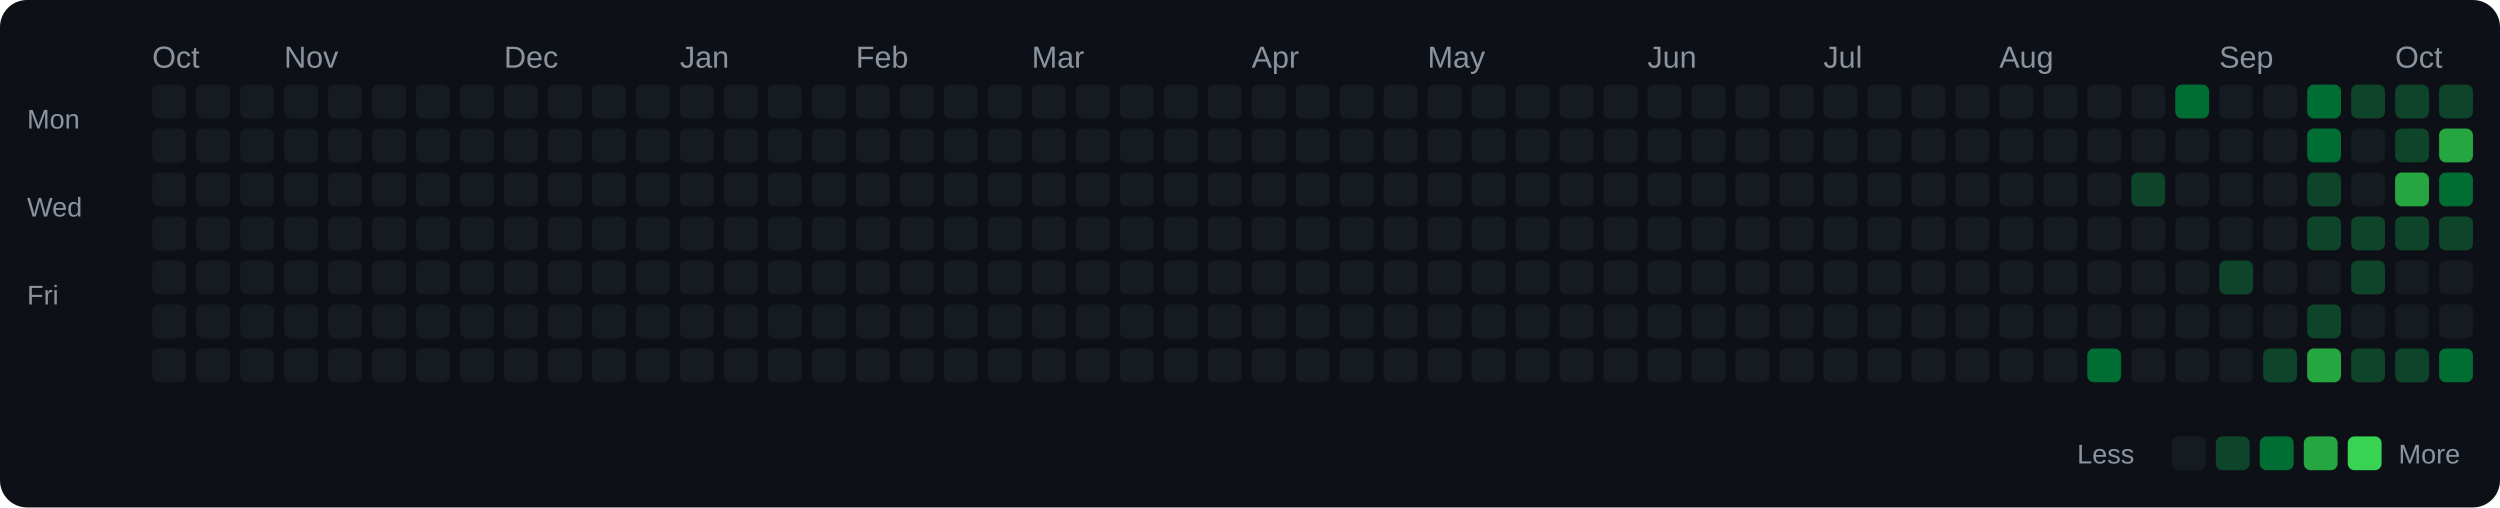
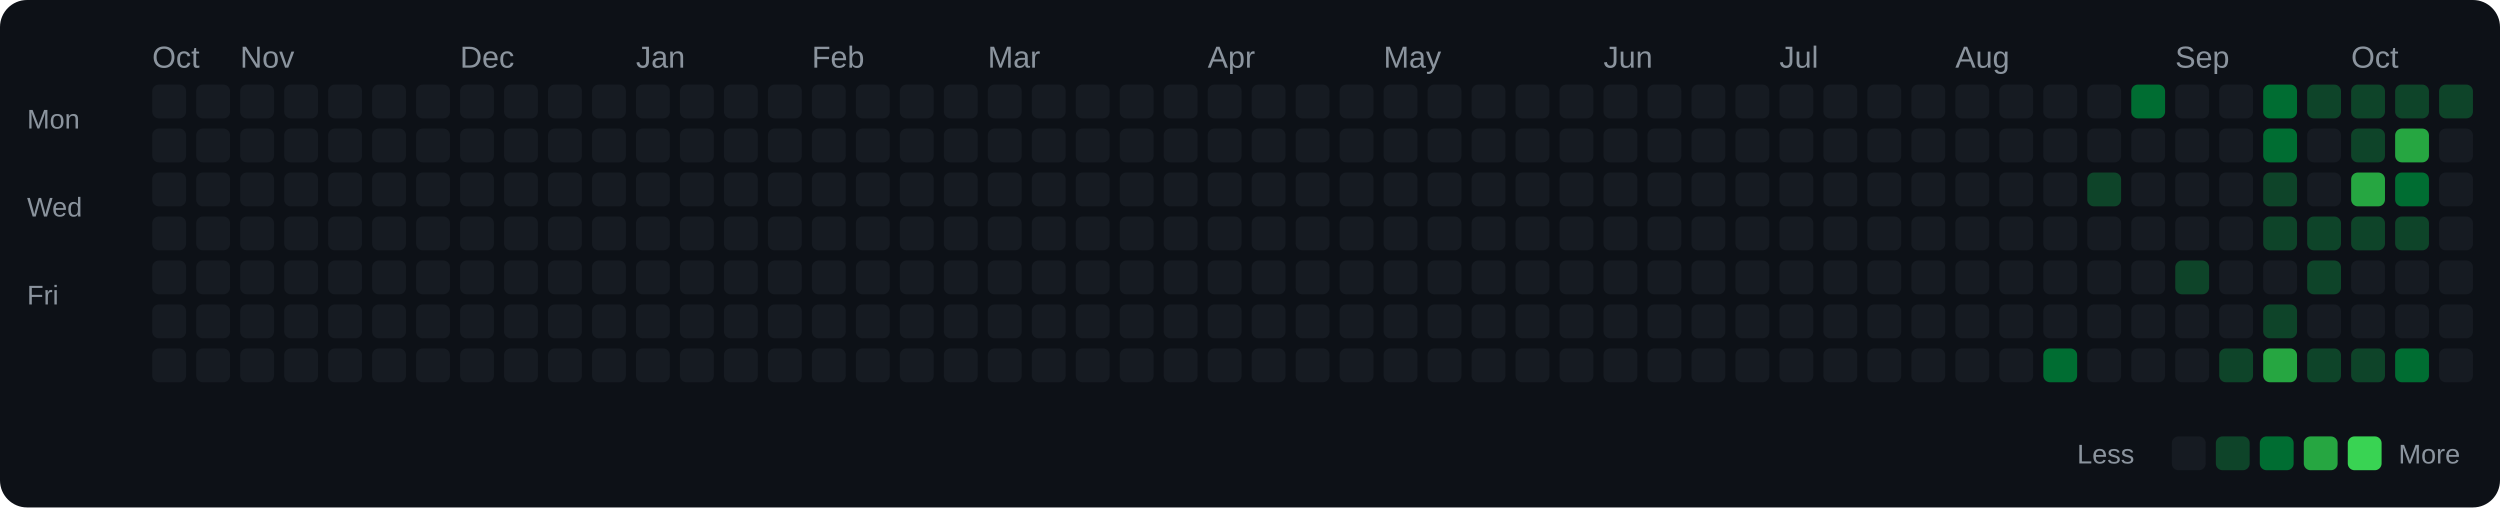
<svg xmlns="http://www.w3.org/2000/svg" width="739" height="150" viewBox="0 0 739 150" role="img" aria-labelledby="title description">
  <rect width="100%" height="100%" fill="#0d1117" rx="8" />
  <text x="45" y="20" fill="#8b949e" font-family="Arial, sans-serif" font-size="9"> Oct </text>
-   <text x="84" y="20" fill="#8b949e" font-family="Arial, sans-serif" font-size="9"> Nov </text>
-   <text x="149" y="20" fill="#8b949e" font-family="Arial, sans-serif" font-size="9"> Dec </text>
-   <text x="201" y="20" fill="#8b949e" font-family="Arial, sans-serif" font-size="9"> Jan </text>
-   <text x="253" y="20" fill="#8b949e" font-family="Arial, sans-serif" font-size="9"> Feb </text>
-   <text x="305" y="20" fill="#8b949e" font-family="Arial, sans-serif" font-size="9"> Mar </text>
-   <text x="370" y="20" fill="#8b949e" font-family="Arial, sans-serif" font-size="9"> Apr </text>
-   <text x="422" y="20" fill="#8b949e" font-family="Arial, sans-serif" font-size="9"> May </text>
-   <text x="487" y="20" fill="#8b949e" font-family="Arial, sans-serif" font-size="9"> Jun </text>
-   <text x="539" y="20" fill="#8b949e" font-family="Arial, sans-serif" font-size="9"> Jul </text>
-   <text x="591" y="20" fill="#8b949e" font-family="Arial, sans-serif" font-size="9"> Aug </text>
-   <text x="656" y="20" fill="#8b949e" font-family="Arial, sans-serif" font-size="9"> Sep </text>
-   <text x="708" y="20" fill="#8b949e" font-family="Arial, sans-serif" font-size="9"> Oct </text>
+   <text x="71" y="20" fill="#8b949e" font-family="Arial, sans-serif" font-size="9"> Nov </text>
+   <text x="136" y="20" fill="#8b949e" font-family="Arial, sans-serif" font-size="9"> Dec </text>
+   <text x="188" y="20" fill="#8b949e" font-family="Arial, sans-serif" font-size="9"> Jan </text>
+   <text x="240" y="20" fill="#8b949e" font-family="Arial, sans-serif" font-size="9"> Feb </text>
+   <text x="292" y="20" fill="#8b949e" font-family="Arial, sans-serif" font-size="9"> Mar </text>
+   <text x="357" y="20" fill="#8b949e" font-family="Arial, sans-serif" font-size="9"> Apr </text>
+   <text x="409" y="20" fill="#8b949e" font-family="Arial, sans-serif" font-size="9"> May </text>
+   <text x="474" y="20" fill="#8b949e" font-family="Arial, sans-serif" font-size="9"> Jun </text>
+   <text x="526" y="20" fill="#8b949e" font-family="Arial, sans-serif" font-size="9"> Jul </text>
+   <text x="578" y="20" fill="#8b949e" font-family="Arial, sans-serif" font-size="9"> Aug </text>
+   <text x="643" y="20" fill="#8b949e" font-family="Arial, sans-serif" font-size="9"> Sep </text>
+   <text x="695" y="20" fill="#8b949e" font-family="Arial, sans-serif" font-size="9"> Oct </text>
  <rect x="45" y="25" width="10" height="10" rx="2" fill="#161b22"> </rect>
  <rect x="45" y="38" width="10" height="10" rx="2" fill="#161b22"> </rect>
  <rect x="45" y="51" width="10" height="10" rx="2" fill="#161b22"> </rect>
  <rect x="45" y="64" width="10" height="10" rx="2" fill="#161b22"> </rect>
  <rect x="45" y="77" width="10" height="10" rx="2" fill="#161b22"> </rect>
  <rect x="45" y="90" width="10" height="10" rx="2" fill="#161b22"> </rect>
  <rect x="45" y="103" width="10" height="10" rx="2" fill="#161b22"> </rect>
  <rect x="58" y="25" width="10" height="10" rx="2" fill="#161b22"> </rect>
  <rect x="58" y="38" width="10" height="10" rx="2" fill="#161b22"> </rect>
  <rect x="58" y="51" width="10" height="10" rx="2" fill="#161b22"> </rect>
  <rect x="58" y="64" width="10" height="10" rx="2" fill="#161b22"> </rect>
  <rect x="58" y="77" width="10" height="10" rx="2" fill="#161b22"> </rect>
  <rect x="58" y="90" width="10" height="10" rx="2" fill="#161b22"> </rect>
  <rect x="58" y="103" width="10" height="10" rx="2" fill="#161b22"> </rect>
  <rect x="71" y="25" width="10" height="10" rx="2" fill="#161b22"> </rect>
  <rect x="71" y="38" width="10" height="10" rx="2" fill="#161b22"> </rect>
  <rect x="71" y="51" width="10" height="10" rx="2" fill="#161b22"> </rect>
  <rect x="71" y="64" width="10" height="10" rx="2" fill="#161b22"> </rect>
  <rect x="71" y="77" width="10" height="10" rx="2" fill="#161b22"> </rect>
  <rect x="71" y="90" width="10" height="10" rx="2" fill="#161b22"> </rect>
  <rect x="71" y="103" width="10" height="10" rx="2" fill="#161b22"> </rect>
  <rect x="84" y="25" width="10" height="10" rx="2" fill="#161b22"> </rect>
  <rect x="84" y="38" width="10" height="10" rx="2" fill="#161b22"> </rect>
  <rect x="84" y="51" width="10" height="10" rx="2" fill="#161b22"> </rect>
  <rect x="84" y="64" width="10" height="10" rx="2" fill="#161b22"> </rect>
  <rect x="84" y="77" width="10" height="10" rx="2" fill="#161b22"> </rect>
  <rect x="84" y="90" width="10" height="10" rx="2" fill="#161b22"> </rect>
  <rect x="84" y="103" width="10" height="10" rx="2" fill="#161b22"> </rect>
  <rect x="97" y="25" width="10" height="10" rx="2" fill="#161b22"> </rect>
  <rect x="97" y="38" width="10" height="10" rx="2" fill="#161b22"> </rect>
  <rect x="97" y="51" width="10" height="10" rx="2" fill="#161b22"> </rect>
  <rect x="97" y="64" width="10" height="10" rx="2" fill="#161b22"> </rect>
  <rect x="97" y="77" width="10" height="10" rx="2" fill="#161b22"> </rect>
  <rect x="97" y="90" width="10" height="10" rx="2" fill="#161b22"> </rect>
  <rect x="97" y="103" width="10" height="10" rx="2" fill="#161b22"> </rect>
  <rect x="110" y="25" width="10" height="10" rx="2" fill="#161b22"> </rect>
  <rect x="110" y="38" width="10" height="10" rx="2" fill="#161b22"> </rect>
  <rect x="110" y="51" width="10" height="10" rx="2" fill="#161b22"> </rect>
  <rect x="110" y="64" width="10" height="10" rx="2" fill="#161b22"> </rect>
  <rect x="110" y="77" width="10" height="10" rx="2" fill="#161b22"> </rect>
  <rect x="110" y="90" width="10" height="10" rx="2" fill="#161b22"> </rect>
  <rect x="110" y="103" width="10" height="10" rx="2" fill="#161b22"> </rect>
  <rect x="123" y="25" width="10" height="10" rx="2" fill="#161b22"> </rect>
  <rect x="123" y="38" width="10" height="10" rx="2" fill="#161b22"> </rect>
  <rect x="123" y="51" width="10" height="10" rx="2" fill="#161b22"> </rect>
  <rect x="123" y="64" width="10" height="10" rx="2" fill="#161b22"> </rect>
  <rect x="123" y="77" width="10" height="10" rx="2" fill="#161b22"> </rect>
  <rect x="123" y="90" width="10" height="10" rx="2" fill="#161b22"> </rect>
  <rect x="123" y="103" width="10" height="10" rx="2" fill="#161b22"> </rect>
  <rect x="136" y="25" width="10" height="10" rx="2" fill="#161b22"> </rect>
  <rect x="136" y="38" width="10" height="10" rx="2" fill="#161b22"> </rect>
  <rect x="136" y="51" width="10" height="10" rx="2" fill="#161b22"> </rect>
  <rect x="136" y="64" width="10" height="10" rx="2" fill="#161b22"> </rect>
  <rect x="136" y="77" width="10" height="10" rx="2" fill="#161b22"> </rect>
  <rect x="136" y="90" width="10" height="10" rx="2" fill="#161b22"> </rect>
  <rect x="136" y="103" width="10" height="10" rx="2" fill="#161b22"> </rect>
  <rect x="149" y="25" width="10" height="10" rx="2" fill="#161b22"> </rect>
  <rect x="149" y="38" width="10" height="10" rx="2" fill="#161b22"> </rect>
  <rect x="149" y="51" width="10" height="10" rx="2" fill="#161b22"> </rect>
  <rect x="149" y="64" width="10" height="10" rx="2" fill="#161b22"> </rect>
  <rect x="149" y="77" width="10" height="10" rx="2" fill="#161b22"> </rect>
  <rect x="149" y="90" width="10" height="10" rx="2" fill="#161b22"> </rect>
  <rect x="149" y="103" width="10" height="10" rx="2" fill="#161b22"> </rect>
  <rect x="162" y="25" width="10" height="10" rx="2" fill="#161b22"> </rect>
  <rect x="162" y="38" width="10" height="10" rx="2" fill="#161b22"> </rect>
  <rect x="162" y="51" width="10" height="10" rx="2" fill="#161b22"> </rect>
  <rect x="162" y="64" width="10" height="10" rx="2" fill="#161b22"> </rect>
  <rect x="162" y="77" width="10" height="10" rx="2" fill="#161b22"> </rect>
  <rect x="162" y="90" width="10" height="10" rx="2" fill="#161b22"> </rect>
  <rect x="162" y="103" width="10" height="10" rx="2" fill="#161b22"> </rect>
  <rect x="175" y="25" width="10" height="10" rx="2" fill="#161b22"> </rect>
  <rect x="175" y="38" width="10" height="10" rx="2" fill="#161b22"> </rect>
  <rect x="175" y="51" width="10" height="10" rx="2" fill="#161b22"> </rect>
  <rect x="175" y="64" width="10" height="10" rx="2" fill="#161b22"> </rect>
  <rect x="175" y="77" width="10" height="10" rx="2" fill="#161b22"> </rect>
  <rect x="175" y="90" width="10" height="10" rx="2" fill="#161b22"> </rect>
  <rect x="175" y="103" width="10" height="10" rx="2" fill="#161b22"> </rect>
  <rect x="188" y="25" width="10" height="10" rx="2" fill="#161b22"> </rect>
  <rect x="188" y="38" width="10" height="10" rx="2" fill="#161b22"> </rect>
  <rect x="188" y="51" width="10" height="10" rx="2" fill="#161b22"> </rect>
  <rect x="188" y="64" width="10" height="10" rx="2" fill="#161b22"> </rect>
  <rect x="188" y="77" width="10" height="10" rx="2" fill="#161b22"> </rect>
  <rect x="188" y="90" width="10" height="10" rx="2" fill="#161b22"> </rect>
  <rect x="188" y="103" width="10" height="10" rx="2" fill="#161b22"> </rect>
  <rect x="201" y="25" width="10" height="10" rx="2" fill="#161b22"> </rect>
  <rect x="201" y="38" width="10" height="10" rx="2" fill="#161b22"> </rect>
  <rect x="201" y="51" width="10" height="10" rx="2" fill="#161b22"> </rect>
  <rect x="201" y="64" width="10" height="10" rx="2" fill="#161b22"> </rect>
  <rect x="201" y="77" width="10" height="10" rx="2" fill="#161b22"> </rect>
  <rect x="201" y="90" width="10" height="10" rx="2" fill="#161b22"> </rect>
  <rect x="201" y="103" width="10" height="10" rx="2" fill="#161b22"> </rect>
  <rect x="214" y="25" width="10" height="10" rx="2" fill="#161b22"> </rect>
  <rect x="214" y="38" width="10" height="10" rx="2" fill="#161b22"> </rect>
  <rect x="214" y="51" width="10" height="10" rx="2" fill="#161b22"> </rect>
  <rect x="214" y="64" width="10" height="10" rx="2" fill="#161b22"> </rect>
  <rect x="214" y="77" width="10" height="10" rx="2" fill="#161b22"> </rect>
  <rect x="214" y="90" width="10" height="10" rx="2" fill="#161b22"> </rect>
  <rect x="214" y="103" width="10" height="10" rx="2" fill="#161b22"> </rect>
  <rect x="227" y="25" width="10" height="10" rx="2" fill="#161b22"> </rect>
  <rect x="227" y="38" width="10" height="10" rx="2" fill="#161b22"> </rect>
  <rect x="227" y="51" width="10" height="10" rx="2" fill="#161b22"> </rect>
  <rect x="227" y="64" width="10" height="10" rx="2" fill="#161b22"> </rect>
  <rect x="227" y="77" width="10" height="10" rx="2" fill="#161b22"> </rect>
  <rect x="227" y="90" width="10" height="10" rx="2" fill="#161b22"> </rect>
  <rect x="227" y="103" width="10" height="10" rx="2" fill="#161b22"> </rect>
  <rect x="240" y="25" width="10" height="10" rx="2" fill="#161b22"> </rect>
  <rect x="240" y="38" width="10" height="10" rx="2" fill="#161b22"> </rect>
  <rect x="240" y="51" width="10" height="10" rx="2" fill="#161b22"> </rect>
  <rect x="240" y="64" width="10" height="10" rx="2" fill="#161b22"> </rect>
  <rect x="240" y="77" width="10" height="10" rx="2" fill="#161b22"> </rect>
  <rect x="240" y="90" width="10" height="10" rx="2" fill="#161b22"> </rect>
  <rect x="240" y="103" width="10" height="10" rx="2" fill="#161b22"> </rect>
  <rect x="253" y="25" width="10" height="10" rx="2" fill="#161b22"> </rect>
  <rect x="253" y="38" width="10" height="10" rx="2" fill="#161b22"> </rect>
  <rect x="253" y="51" width="10" height="10" rx="2" fill="#161b22"> </rect>
  <rect x="253" y="64" width="10" height="10" rx="2" fill="#161b22"> </rect>
  <rect x="253" y="77" width="10" height="10" rx="2" fill="#161b22"> </rect>
  <rect x="253" y="90" width="10" height="10" rx="2" fill="#161b22"> </rect>
  <rect x="253" y="103" width="10" height="10" rx="2" fill="#161b22"> </rect>
  <rect x="266" y="25" width="10" height="10" rx="2" fill="#161b22"> </rect>
  <rect x="266" y="38" width="10" height="10" rx="2" fill="#161b22"> </rect>
  <rect x="266" y="51" width="10" height="10" rx="2" fill="#161b22"> </rect>
  <rect x="266" y="64" width="10" height="10" rx="2" fill="#161b22"> </rect>
  <rect x="266" y="77" width="10" height="10" rx="2" fill="#161b22"> </rect>
  <rect x="266" y="90" width="10" height="10" rx="2" fill="#161b22"> </rect>
  <rect x="266" y="103" width="10" height="10" rx="2" fill="#161b22"> </rect>
  <rect x="279" y="25" width="10" height="10" rx="2" fill="#161b22"> </rect>
  <rect x="279" y="38" width="10" height="10" rx="2" fill="#161b22"> </rect>
  <rect x="279" y="51" width="10" height="10" rx="2" fill="#161b22"> </rect>
  <rect x="279" y="64" width="10" height="10" rx="2" fill="#161b22"> </rect>
  <rect x="279" y="77" width="10" height="10" rx="2" fill="#161b22"> </rect>
  <rect x="279" y="90" width="10" height="10" rx="2" fill="#161b22"> </rect>
  <rect x="279" y="103" width="10" height="10" rx="2" fill="#161b22"> </rect>
  <rect x="292" y="25" width="10" height="10" rx="2" fill="#161b22"> </rect>
  <rect x="292" y="38" width="10" height="10" rx="2" fill="#161b22"> </rect>
  <rect x="292" y="51" width="10" height="10" rx="2" fill="#161b22"> </rect>
  <rect x="292" y="64" width="10" height="10" rx="2" fill="#161b22"> </rect>
  <rect x="292" y="77" width="10" height="10" rx="2" fill="#161b22"> </rect>
  <rect x="292" y="90" width="10" height="10" rx="2" fill="#161b22"> </rect>
  <rect x="292" y="103" width="10" height="10" rx="2" fill="#161b22"> </rect>
  <rect x="305" y="25" width="10" height="10" rx="2" fill="#161b22"> </rect>
  <rect x="305" y="38" width="10" height="10" rx="2" fill="#161b22"> </rect>
  <rect x="305" y="51" width="10" height="10" rx="2" fill="#161b22"> </rect>
  <rect x="305" y="64" width="10" height="10" rx="2" fill="#161b22"> </rect>
  <rect x="305" y="77" width="10" height="10" rx="2" fill="#161b22"> </rect>
  <rect x="305" y="90" width="10" height="10" rx="2" fill="#161b22"> </rect>
  <rect x="305" y="103" width="10" height="10" rx="2" fill="#161b22"> </rect>
  <rect x="318" y="25" width="10" height="10" rx="2" fill="#161b22"> </rect>
  <rect x="318" y="38" width="10" height="10" rx="2" fill="#161b22"> </rect>
  <rect x="318" y="51" width="10" height="10" rx="2" fill="#161b22"> </rect>
  <rect x="318" y="64" width="10" height="10" rx="2" fill="#161b22"> </rect>
  <rect x="318" y="77" width="10" height="10" rx="2" fill="#161b22"> </rect>
  <rect x="318" y="90" width="10" height="10" rx="2" fill="#161b22"> </rect>
  <rect x="318" y="103" width="10" height="10" rx="2" fill="#161b22"> </rect>
  <rect x="331" y="25" width="10" height="10" rx="2" fill="#161b22"> </rect>
  <rect x="331" y="38" width="10" height="10" rx="2" fill="#161b22"> </rect>
  <rect x="331" y="51" width="10" height="10" rx="2" fill="#161b22"> </rect>
  <rect x="331" y="64" width="10" height="10" rx="2" fill="#161b22"> </rect>
  <rect x="331" y="77" width="10" height="10" rx="2" fill="#161b22"> </rect>
  <rect x="331" y="90" width="10" height="10" rx="2" fill="#161b22"> </rect>
  <rect x="331" y="103" width="10" height="10" rx="2" fill="#161b22"> </rect>
  <rect x="344" y="25" width="10" height="10" rx="2" fill="#161b22"> </rect>
  <rect x="344" y="38" width="10" height="10" rx="2" fill="#161b22"> </rect>
  <rect x="344" y="51" width="10" height="10" rx="2" fill="#161b22"> </rect>
  <rect x="344" y="64" width="10" height="10" rx="2" fill="#161b22"> </rect>
  <rect x="344" y="77" width="10" height="10" rx="2" fill="#161b22"> </rect>
  <rect x="344" y="90" width="10" height="10" rx="2" fill="#161b22"> </rect>
  <rect x="344" y="103" width="10" height="10" rx="2" fill="#161b22"> </rect>
  <rect x="357" y="25" width="10" height="10" rx="2" fill="#161b22"> </rect>
  <rect x="357" y="38" width="10" height="10" rx="2" fill="#161b22"> </rect>
  <rect x="357" y="51" width="10" height="10" rx="2" fill="#161b22"> </rect>
  <rect x="357" y="64" width="10" height="10" rx="2" fill="#161b22"> </rect>
  <rect x="357" y="77" width="10" height="10" rx="2" fill="#161b22"> </rect>
  <rect x="357" y="90" width="10" height="10" rx="2" fill="#161b22"> </rect>
  <rect x="357" y="103" width="10" height="10" rx="2" fill="#161b22"> </rect>
  <rect x="370" y="25" width="10" height="10" rx="2" fill="#161b22"> </rect>
  <rect x="370" y="38" width="10" height="10" rx="2" fill="#161b22"> </rect>
  <rect x="370" y="51" width="10" height="10" rx="2" fill="#161b22"> </rect>
  <rect x="370" y="64" width="10" height="10" rx="2" fill="#161b22"> </rect>
  <rect x="370" y="77" width="10" height="10" rx="2" fill="#161b22"> </rect>
  <rect x="370" y="90" width="10" height="10" rx="2" fill="#161b22"> </rect>
  <rect x="370" y="103" width="10" height="10" rx="2" fill="#161b22"> </rect>
  <rect x="383" y="25" width="10" height="10" rx="2" fill="#161b22"> </rect>
  <rect x="383" y="38" width="10" height="10" rx="2" fill="#161b22"> </rect>
  <rect x="383" y="51" width="10" height="10" rx="2" fill="#161b22"> </rect>
  <rect x="383" y="64" width="10" height="10" rx="2" fill="#161b22"> </rect>
  <rect x="383" y="77" width="10" height="10" rx="2" fill="#161b22"> </rect>
  <rect x="383" y="90" width="10" height="10" rx="2" fill="#161b22"> </rect>
  <rect x="383" y="103" width="10" height="10" rx="2" fill="#161b22"> </rect>
  <rect x="396" y="25" width="10" height="10" rx="2" fill="#161b22"> </rect>
  <rect x="396" y="38" width="10" height="10" rx="2" fill="#161b22"> </rect>
  <rect x="396" y="51" width="10" height="10" rx="2" fill="#161b22"> </rect>
  <rect x="396" y="64" width="10" height="10" rx="2" fill="#161b22"> </rect>
  <rect x="396" y="77" width="10" height="10" rx="2" fill="#161b22"> </rect>
  <rect x="396" y="90" width="10" height="10" rx="2" fill="#161b22"> </rect>
  <rect x="396" y="103" width="10" height="10" rx="2" fill="#161b22"> </rect>
  <rect x="409" y="25" width="10" height="10" rx="2" fill="#161b22"> </rect>
  <rect x="409" y="38" width="10" height="10" rx="2" fill="#161b22"> </rect>
  <rect x="409" y="51" width="10" height="10" rx="2" fill="#161b22"> </rect>
  <rect x="409" y="64" width="10" height="10" rx="2" fill="#161b22"> </rect>
  <rect x="409" y="77" width="10" height="10" rx="2" fill="#161b22"> </rect>
  <rect x="409" y="90" width="10" height="10" rx="2" fill="#161b22"> </rect>
  <rect x="409" y="103" width="10" height="10" rx="2" fill="#161b22"> </rect>
  <rect x="422" y="25" width="10" height="10" rx="2" fill="#161b22"> </rect>
  <rect x="422" y="38" width="10" height="10" rx="2" fill="#161b22"> </rect>
  <rect x="422" y="51" width="10" height="10" rx="2" fill="#161b22"> </rect>
  <rect x="422" y="64" width="10" height="10" rx="2" fill="#161b22"> </rect>
  <rect x="422" y="77" width="10" height="10" rx="2" fill="#161b22"> </rect>
  <rect x="422" y="90" width="10" height="10" rx="2" fill="#161b22"> </rect>
  <rect x="422" y="103" width="10" height="10" rx="2" fill="#161b22"> </rect>
  <rect x="435" y="25" width="10" height="10" rx="2" fill="#161b22"> </rect>
  <rect x="435" y="38" width="10" height="10" rx="2" fill="#161b22"> </rect>
  <rect x="435" y="51" width="10" height="10" rx="2" fill="#161b22"> </rect>
  <rect x="435" y="64" width="10" height="10" rx="2" fill="#161b22"> </rect>
  <rect x="435" y="77" width="10" height="10" rx="2" fill="#161b22"> </rect>
  <rect x="435" y="90" width="10" height="10" rx="2" fill="#161b22"> </rect>
  <rect x="435" y="103" width="10" height="10" rx="2" fill="#161b22"> </rect>
  <rect x="448" y="25" width="10" height="10" rx="2" fill="#161b22"> </rect>
  <rect x="448" y="38" width="10" height="10" rx="2" fill="#161b22"> </rect>
  <rect x="448" y="51" width="10" height="10" rx="2" fill="#161b22"> </rect>
  <rect x="448" y="64" width="10" height="10" rx="2" fill="#161b22"> </rect>
  <rect x="448" y="77" width="10" height="10" rx="2" fill="#161b22"> </rect>
  <rect x="448" y="90" width="10" height="10" rx="2" fill="#161b22"> </rect>
  <rect x="448" y="103" width="10" height="10" rx="2" fill="#161b22"> </rect>
  <rect x="461" y="25" width="10" height="10" rx="2" fill="#161b22"> </rect>
  <rect x="461" y="38" width="10" height="10" rx="2" fill="#161b22"> </rect>
  <rect x="461" y="51" width="10" height="10" rx="2" fill="#161b22"> </rect>
  <rect x="461" y="64" width="10" height="10" rx="2" fill="#161b22"> </rect>
  <rect x="461" y="77" width="10" height="10" rx="2" fill="#161b22"> </rect>
  <rect x="461" y="90" width="10" height="10" rx="2" fill="#161b22"> </rect>
  <rect x="461" y="103" width="10" height="10" rx="2" fill="#161b22"> </rect>
  <rect x="474" y="25" width="10" height="10" rx="2" fill="#161b22"> </rect>
  <rect x="474" y="38" width="10" height="10" rx="2" fill="#161b22"> </rect>
  <rect x="474" y="51" width="10" height="10" rx="2" fill="#161b22"> </rect>
  <rect x="474" y="64" width="10" height="10" rx="2" fill="#161b22"> </rect>
  <rect x="474" y="77" width="10" height="10" rx="2" fill="#161b22"> </rect>
  <rect x="474" y="90" width="10" height="10" rx="2" fill="#161b22"> </rect>
  <rect x="474" y="103" width="10" height="10" rx="2" fill="#161b22"> </rect>
  <rect x="487" y="25" width="10" height="10" rx="2" fill="#161b22"> </rect>
  <rect x="487" y="38" width="10" height="10" rx="2" fill="#161b22"> </rect>
  <rect x="487" y="51" width="10" height="10" rx="2" fill="#161b22"> </rect>
  <rect x="487" y="64" width="10" height="10" rx="2" fill="#161b22"> </rect>
  <rect x="487" y="77" width="10" height="10" rx="2" fill="#161b22"> </rect>
  <rect x="487" y="90" width="10" height="10" rx="2" fill="#161b22"> </rect>
  <rect x="487" y="103" width="10" height="10" rx="2" fill="#161b22"> </rect>
  <rect x="500" y="25" width="10" height="10" rx="2" fill="#161b22"> </rect>
  <rect x="500" y="38" width="10" height="10" rx="2" fill="#161b22"> </rect>
  <rect x="500" y="51" width="10" height="10" rx="2" fill="#161b22"> </rect>
  <rect x="500" y="64" width="10" height="10" rx="2" fill="#161b22"> </rect>
  <rect x="500" y="77" width="10" height="10" rx="2" fill="#161b22"> </rect>
  <rect x="500" y="90" width="10" height="10" rx="2" fill="#161b22"> </rect>
  <rect x="500" y="103" width="10" height="10" rx="2" fill="#161b22"> </rect>
  <rect x="513" y="25" width="10" height="10" rx="2" fill="#161b22"> </rect>
  <rect x="513" y="38" width="10" height="10" rx="2" fill="#161b22"> </rect>
  <rect x="513" y="51" width="10" height="10" rx="2" fill="#161b22"> </rect>
  <rect x="513" y="64" width="10" height="10" rx="2" fill="#161b22"> </rect>
  <rect x="513" y="77" width="10" height="10" rx="2" fill="#161b22"> </rect>
  <rect x="513" y="90" width="10" height="10" rx="2" fill="#161b22"> </rect>
  <rect x="513" y="103" width="10" height="10" rx="2" fill="#161b22"> </rect>
  <rect x="526" y="25" width="10" height="10" rx="2" fill="#161b22"> </rect>
  <rect x="526" y="38" width="10" height="10" rx="2" fill="#161b22"> </rect>
  <rect x="526" y="51" width="10" height="10" rx="2" fill="#161b22"> </rect>
  <rect x="526" y="64" width="10" height="10" rx="2" fill="#161b22"> </rect>
  <rect x="526" y="77" width="10" height="10" rx="2" fill="#161b22"> </rect>
  <rect x="526" y="90" width="10" height="10" rx="2" fill="#161b22"> </rect>
  <rect x="526" y="103" width="10" height="10" rx="2" fill="#161b22"> </rect>
  <rect x="539" y="25" width="10" height="10" rx="2" fill="#161b22"> </rect>
  <rect x="539" y="38" width="10" height="10" rx="2" fill="#161b22"> </rect>
  <rect x="539" y="51" width="10" height="10" rx="2" fill="#161b22"> </rect>
  <rect x="539" y="64" width="10" height="10" rx="2" fill="#161b22"> </rect>
  <rect x="539" y="77" width="10" height="10" rx="2" fill="#161b22"> </rect>
  <rect x="539" y="90" width="10" height="10" rx="2" fill="#161b22"> </rect>
  <rect x="539" y="103" width="10" height="10" rx="2" fill="#161b22"> </rect>
  <rect x="552" y="25" width="10" height="10" rx="2" fill="#161b22"> </rect>
  <rect x="552" y="38" width="10" height="10" rx="2" fill="#161b22"> </rect>
  <rect x="552" y="51" width="10" height="10" rx="2" fill="#161b22"> </rect>
  <rect x="552" y="64" width="10" height="10" rx="2" fill="#161b22"> </rect>
  <rect x="552" y="77" width="10" height="10" rx="2" fill="#161b22"> </rect>
  <rect x="552" y="90" width="10" height="10" rx="2" fill="#161b22"> </rect>
  <rect x="552" y="103" width="10" height="10" rx="2" fill="#161b22"> </rect>
  <rect x="565" y="25" width="10" height="10" rx="2" fill="#161b22"> </rect>
  <rect x="565" y="38" width="10" height="10" rx="2" fill="#161b22"> </rect>
  <rect x="565" y="51" width="10" height="10" rx="2" fill="#161b22"> </rect>
  <rect x="565" y="64" width="10" height="10" rx="2" fill="#161b22"> </rect>
  <rect x="565" y="77" width="10" height="10" rx="2" fill="#161b22"> </rect>
  <rect x="565" y="90" width="10" height="10" rx="2" fill="#161b22"> </rect>
  <rect x="565" y="103" width="10" height="10" rx="2" fill="#161b22"> </rect>
  <rect x="578" y="25" width="10" height="10" rx="2" fill="#161b22"> </rect>
  <rect x="578" y="38" width="10" height="10" rx="2" fill="#161b22"> </rect>
  <rect x="578" y="51" width="10" height="10" rx="2" fill="#161b22"> </rect>
  <rect x="578" y="64" width="10" height="10" rx="2" fill="#161b22"> </rect>
  <rect x="578" y="77" width="10" height="10" rx="2" fill="#161b22"> </rect>
  <rect x="578" y="90" width="10" height="10" rx="2" fill="#161b22"> </rect>
  <rect x="578" y="103" width="10" height="10" rx="2" fill="#161b22"> </rect>
  <rect x="591" y="25" width="10" height="10" rx="2" fill="#161b22"> </rect>
  <rect x="591" y="38" width="10" height="10" rx="2" fill="#161b22"> </rect>
  <rect x="591" y="51" width="10" height="10" rx="2" fill="#161b22"> </rect>
  <rect x="591" y="64" width="10" height="10" rx="2" fill="#161b22"> </rect>
  <rect x="591" y="77" width="10" height="10" rx="2" fill="#161b22"> </rect>
  <rect x="591" y="90" width="10" height="10" rx="2" fill="#161b22"> </rect>
  <rect x="591" y="103" width="10" height="10" rx="2" fill="#161b22"> </rect>
  <rect x="604" y="25" width="10" height="10" rx="2" fill="#161b22"> </rect>
  <rect x="604" y="38" width="10" height="10" rx="2" fill="#161b22"> </rect>
  <rect x="604" y="51" width="10" height="10" rx="2" fill="#161b22"> </rect>
  <rect x="604" y="64" width="10" height="10" rx="2" fill="#161b22"> </rect>
  <rect x="604" y="77" width="10" height="10" rx="2" fill="#161b22"> </rect>
  <rect x="604" y="90" width="10" height="10" rx="2" fill="#161b22"> </rect>
-   <rect x="604" y="103" width="10" height="10" rx="2" fill="#161b22"> </rect>
+   <rect x="604" y="103" width="10" height="10" rx="2" fill="#006d32"> </rect>
  <rect x="617" y="25" width="10" height="10" rx="2" fill="#161b22"> </rect>
  <rect x="617" y="38" width="10" height="10" rx="2" fill="#161b22"> </rect>
-   <rect x="617" y="51" width="10" height="10" rx="2" fill="#161b22"> </rect>
+   <rect x="617" y="51" width="10" height="10" rx="2" fill="#0e4429"> </rect>
  <rect x="617" y="64" width="10" height="10" rx="2" fill="#161b22"> </rect>
  <rect x="617" y="77" width="10" height="10" rx="2" fill="#161b22"> </rect>
  <rect x="617" y="90" width="10" height="10" rx="2" fill="#161b22"> </rect>
-   <rect x="617" y="103" width="10" height="10" rx="2" fill="#006d32"> </rect>
-   <rect x="630" y="25" width="10" height="10" rx="2" fill="#161b22"> </rect>
+   <rect x="617" y="103" width="10" height="10" rx="2" fill="#161b22"> </rect>
+   <rect x="630" y="25" width="10" height="10" rx="2" fill="#006d32"> </rect>
  <rect x="630" y="38" width="10" height="10" rx="2" fill="#161b22"> </rect>
-   <rect x="630" y="51" width="10" height="10" rx="2" fill="#0e4429"> </rect>
+   <rect x="630" y="51" width="10" height="10" rx="2" fill="#161b22"> </rect>
  <rect x="630" y="64" width="10" height="10" rx="2" fill="#161b22"> </rect>
  <rect x="630" y="77" width="10" height="10" rx="2" fill="#161b22"> </rect>
  <rect x="630" y="90" width="10" height="10" rx="2" fill="#161b22"> </rect>
  <rect x="630" y="103" width="10" height="10" rx="2" fill="#161b22"> </rect>
-   <rect x="643" y="25" width="10" height="10" rx="2" fill="#006d32"> </rect>
+   <rect x="643" y="25" width="10" height="10" rx="2" fill="#161b22"> </rect>
  <rect x="643" y="38" width="10" height="10" rx="2" fill="#161b22"> </rect>
  <rect x="643" y="51" width="10" height="10" rx="2" fill="#161b22"> </rect>
  <rect x="643" y="64" width="10" height="10" rx="2" fill="#161b22"> </rect>
-   <rect x="643" y="77" width="10" height="10" rx="2" fill="#161b22"> </rect>
+   <rect x="643" y="77" width="10" height="10" rx="2" fill="#0e4429"> </rect>
  <rect x="643" y="90" width="10" height="10" rx="2" fill="#161b22"> </rect>
  <rect x="643" y="103" width="10" height="10" rx="2" fill="#161b22"> </rect>
  <rect x="656" y="25" width="10" height="10" rx="2" fill="#161b22"> </rect>
  <rect x="656" y="38" width="10" height="10" rx="2" fill="#161b22"> </rect>
  <rect x="656" y="51" width="10" height="10" rx="2" fill="#161b22"> </rect>
  <rect x="656" y="64" width="10" height="10" rx="2" fill="#161b22"> </rect>
-   <rect x="656" y="77" width="10" height="10" rx="2" fill="#0e4429"> </rect>
+   <rect x="656" y="77" width="10" height="10" rx="2" fill="#161b22"> </rect>
  <rect x="656" y="90" width="10" height="10" rx="2" fill="#161b22"> </rect>
-   <rect x="656" y="103" width="10" height="10" rx="2" fill="#161b22"> </rect>
-   <rect x="669" y="25" width="10" height="10" rx="2" fill="#161b22"> </rect>
-   <rect x="669" y="38" width="10" height="10" rx="2" fill="#161b22"> </rect>
-   <rect x="669" y="51" width="10" height="10" rx="2" fill="#161b22"> </rect>
-   <rect x="669" y="64" width="10" height="10" rx="2" fill="#161b22"> </rect>
+   <rect x="656" y="103" width="10" height="10" rx="2" fill="#0e4429"> </rect>
+   <rect x="669" y="25" width="10" height="10" rx="2" fill="#006d32"> </rect>
+   <rect x="669" y="38" width="10" height="10" rx="2" fill="#006d32"> </rect>
+   <rect x="669" y="51" width="10" height="10" rx="2" fill="#0e4429"> </rect>
+   <rect x="669" y="64" width="10" height="10" rx="2" fill="#0e4429"> </rect>
  <rect x="669" y="77" width="10" height="10" rx="2" fill="#161b22"> </rect>
-   <rect x="669" y="90" width="10" height="10" rx="2" fill="#161b22"> </rect>
-   <rect x="669" y="103" width="10" height="10" rx="2" fill="#0e4429"> </rect>
-   <rect x="682" y="25" width="10" height="10" rx="2" fill="#006d32"> </rect>
-   <rect x="682" y="38" width="10" height="10" rx="2" fill="#006d32"> </rect>
-   <rect x="682" y="51" width="10" height="10" rx="2" fill="#0e4429"> </rect>
+   <rect x="669" y="90" width="10" height="10" rx="2" fill="#0e4429"> </rect>
+   <rect x="669" y="103" width="10" height="10" rx="2" fill="#26a641"> </rect>
+   <rect x="682" y="25" width="10" height="10" rx="2" fill="#0e4429"> </rect>
+   <rect x="682" y="38" width="10" height="10" rx="2" fill="#161b22"> </rect>
+   <rect x="682" y="51" width="10" height="10" rx="2" fill="#161b22"> </rect>
  <rect x="682" y="64" width="10" height="10" rx="2" fill="#0e4429"> </rect>
-   <rect x="682" y="77" width="10" height="10" rx="2" fill="#161b22"> </rect>
-   <rect x="682" y="90" width="10" height="10" rx="2" fill="#0e4429"> </rect>
-   <rect x="682" y="103" width="10" height="10" rx="2" fill="#26a641"> </rect>
+   <rect x="682" y="77" width="10" height="10" rx="2" fill="#0e4429"> </rect>
+   <rect x="682" y="90" width="10" height="10" rx="2" fill="#161b22"> </rect>
+   <rect x="682" y="103" width="10" height="10" rx="2" fill="#0e4429"> </rect>
  <rect x="695" y="25" width="10" height="10" rx="2" fill="#0e4429"> </rect>
-   <rect x="695" y="38" width="10" height="10" rx="2" fill="#161b22"> </rect>
-   <rect x="695" y="51" width="10" height="10" rx="2" fill="#161b22"> </rect>
+   <rect x="695" y="38" width="10" height="10" rx="2" fill="#0e4429"> </rect>
+   <rect x="695" y="51" width="10" height="10" rx="2" fill="#26a641"> </rect>
  <rect x="695" y="64" width="10" height="10" rx="2" fill="#0e4429"> </rect>
-   <rect x="695" y="77" width="10" height="10" rx="2" fill="#0e4429"> </rect>
+   <rect x="695" y="77" width="10" height="10" rx="2" fill="#161b22"> </rect>
  <rect x="695" y="90" width="10" height="10" rx="2" fill="#161b22"> </rect>
  <rect x="695" y="103" width="10" height="10" rx="2" fill="#0e4429"> </rect>
  <rect x="708" y="25" width="10" height="10" rx="2" fill="#0e4429"> </rect>
-   <rect x="708" y="38" width="10" height="10" rx="2" fill="#0e4429"> </rect>
-   <rect x="708" y="51" width="10" height="10" rx="2" fill="#26a641"> </rect>
+   <rect x="708" y="38" width="10" height="10" rx="2" fill="#26a641"> </rect>
+   <rect x="708" y="51" width="10" height="10" rx="2" fill="#006d32"> </rect>
  <rect x="708" y="64" width="10" height="10" rx="2" fill="#0e4429"> </rect>
  <rect x="708" y="77" width="10" height="10" rx="2" fill="#161b22"> </rect>
  <rect x="708" y="90" width="10" height="10" rx="2" fill="#161b22"> </rect>
-   <rect x="708" y="103" width="10" height="10" rx="2" fill="#0e4429"> </rect>
+   <rect x="708" y="103" width="10" height="10" rx="2" fill="#006d32"> </rect>
  <rect x="721" y="25" width="10" height="10" rx="2" fill="#0e4429"> </rect>
-   <rect x="721" y="38" width="10" height="10" rx="2" fill="#26a641"> </rect>
-   <rect x="721" y="51" width="10" height="10" rx="2" fill="#006d32"> </rect>
-   <rect x="721" y="64" width="10" height="10" rx="2" fill="#0e4429"> </rect>
+   <rect x="721" y="38" width="10" height="10" rx="2" fill="#161b22"> </rect>
+   <rect x="721" y="51" width="10" height="10" rx="2" fill="#161b22"> </rect>
+   <rect x="721" y="64" width="10" height="10" rx="2" fill="#161b22"> </rect>
  <rect x="721" y="77" width="10" height="10" rx="2" fill="#161b22"> </rect>
  <rect x="721" y="90" width="10" height="10" rx="2" fill="#161b22"> </rect>
-   <rect x="721" y="103" width="10" height="10" rx="2" fill="#006d32"> </rect>
+   <rect x="721" y="103" width="10" height="10" rx="2" fill="#161b22"> </rect>
  <text x="8" y="38" fill="#8b949e" font-family="Arial, sans-serif" font-size="8">Mon</text>
  <text x="8" y="64" fill="#8b949e" font-family="Arial, sans-serif" font-size="8">Wed</text>
  <text x="8" y="90" fill="#8b949e" font-family="Arial, sans-serif" font-size="8">Fri</text>
  <text x="614" y="137" fill="#8b949e" font-family="Arial, sans-serif" font-size="8">Less</text>
  <rect x="642" y="129" width="10" height="10" rx="2" fill="#161b22" />
  <rect x="655" y="129" width="10" height="10" rx="2" fill="#0e4429" />
  <rect x="668" y="129" width="10" height="10" rx="2" fill="#006d32" />
  <rect x="681" y="129" width="10" height="10" rx="2" fill="#26a641" />
  <rect x="694" y="129" width="10" height="10" rx="2" fill="#39d353" />
  <text x="709" y="137" fill="#8b949e" font-family="Arial, sans-serif" font-size="8">More</text>
</svg>
